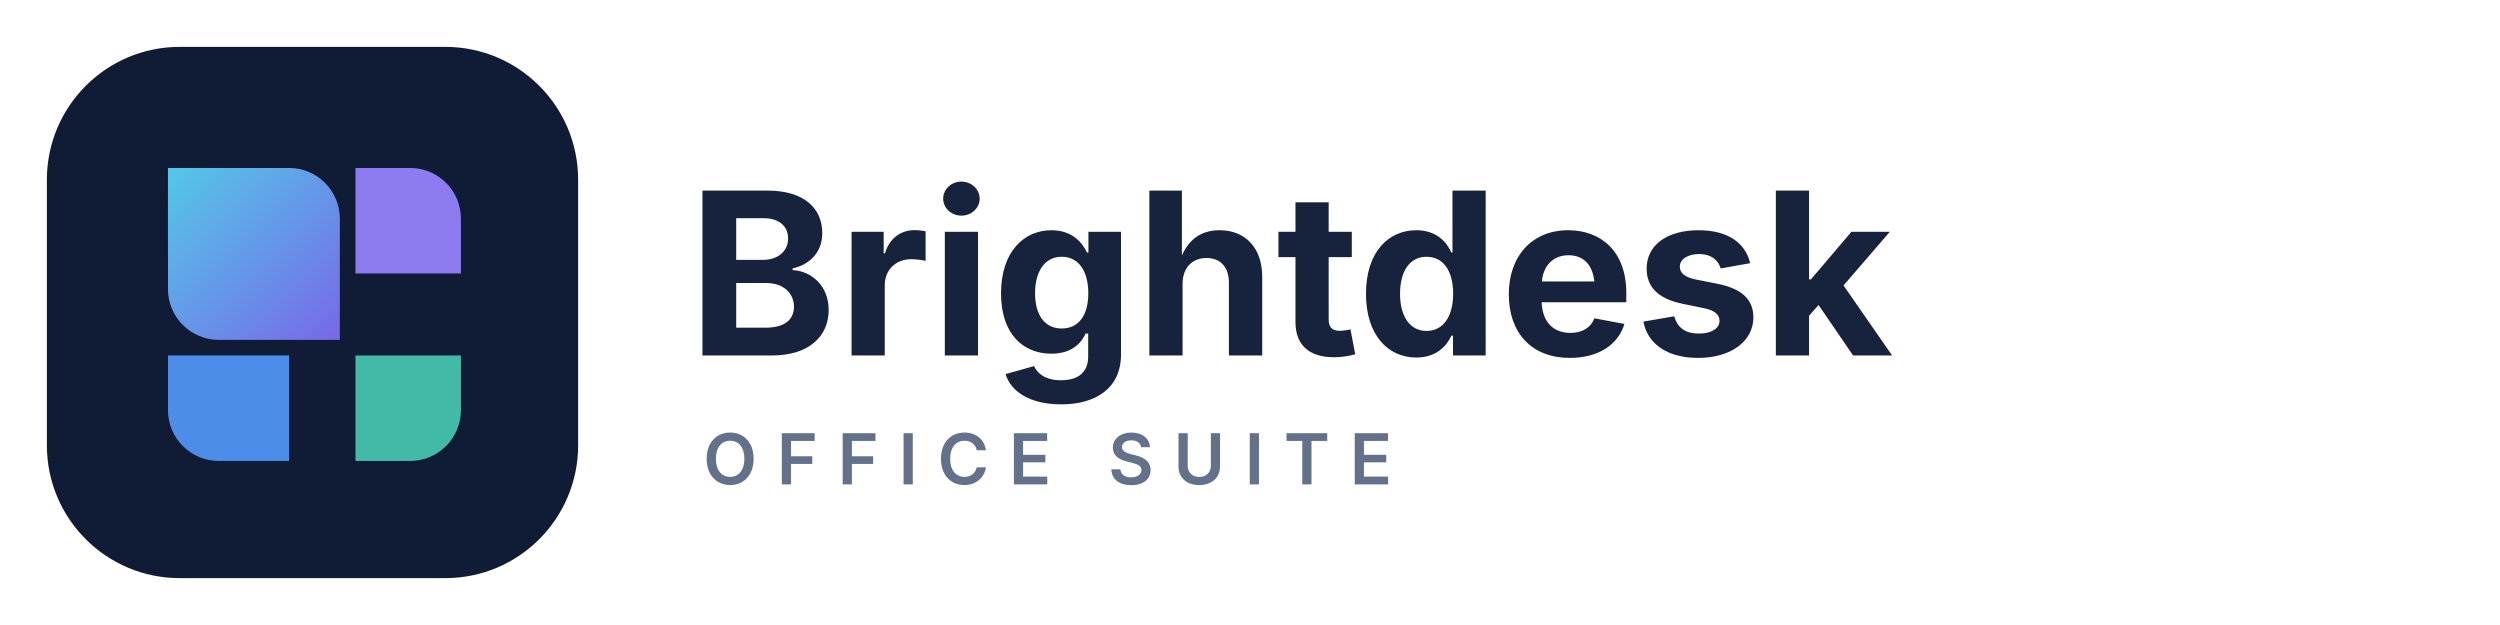
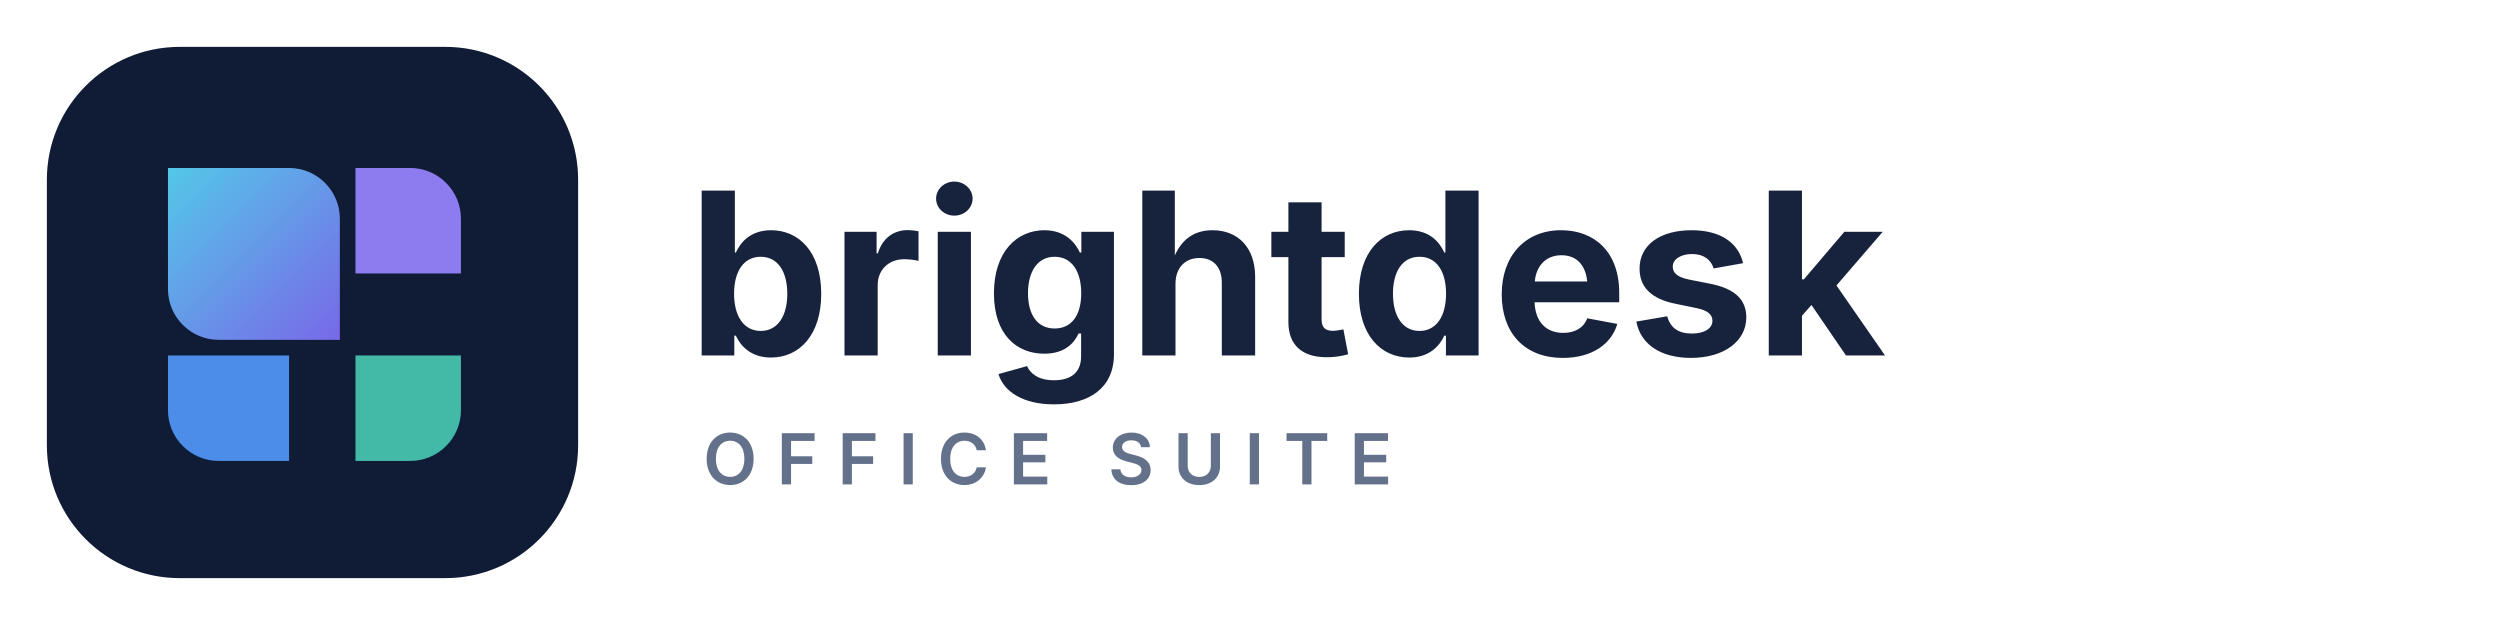
<svg xmlns="http://www.w3.org/2000/svg" width="640" height="160" viewBox="0 0 640 160" role="img" aria-labelledby="t d">
  <defs>
    <linearGradient id="g" x1="0" y1="0" x2="1" y2="1">
      <stop stop-color="#53C8E8" />
      <stop offset="1" stop-color="#7868E8" />
    </linearGradient>
  </defs>
  <rect x="12" y="12" width="136" height="136" rx="34" fill="#101B35" />
  <path d="M43 43h31a13 13 0 0 1 13 13v31H56a13 13 0 0 1-13-13z" fill="url(#g)" />
  <path d="M91 43h14a13 13 0 0 1 13 13v14H91z" fill="#8C7CF0" />
  <path d="M91 91h27v14a13 13 0 0 1-13 13H91z" fill="#43B9A7" />
  <path d="M43 91h31v27H56a13 13 0 0 1-13-13z" fill="#4B8DE8" />
-   <text x="176" y="91" font-family="Inter,Segoe UI,Arial,sans-serif" font-size="58" font-weight="700" fill="#17233D">Brightdesk</text>
+   <text x="176" y="91" font-family="Inter,Segoe UI,Arial,sans-serif" font-size="58" font-weight="700" fill="#17233D">brightdesk</text>
  <text x="180" y="124" font-family="Inter,Segoe UI,Arial,sans-serif" font-size="18" letter-spacing="5" font-weight="600" fill="#63718B">OFFICE SUITE</text>
</svg>
